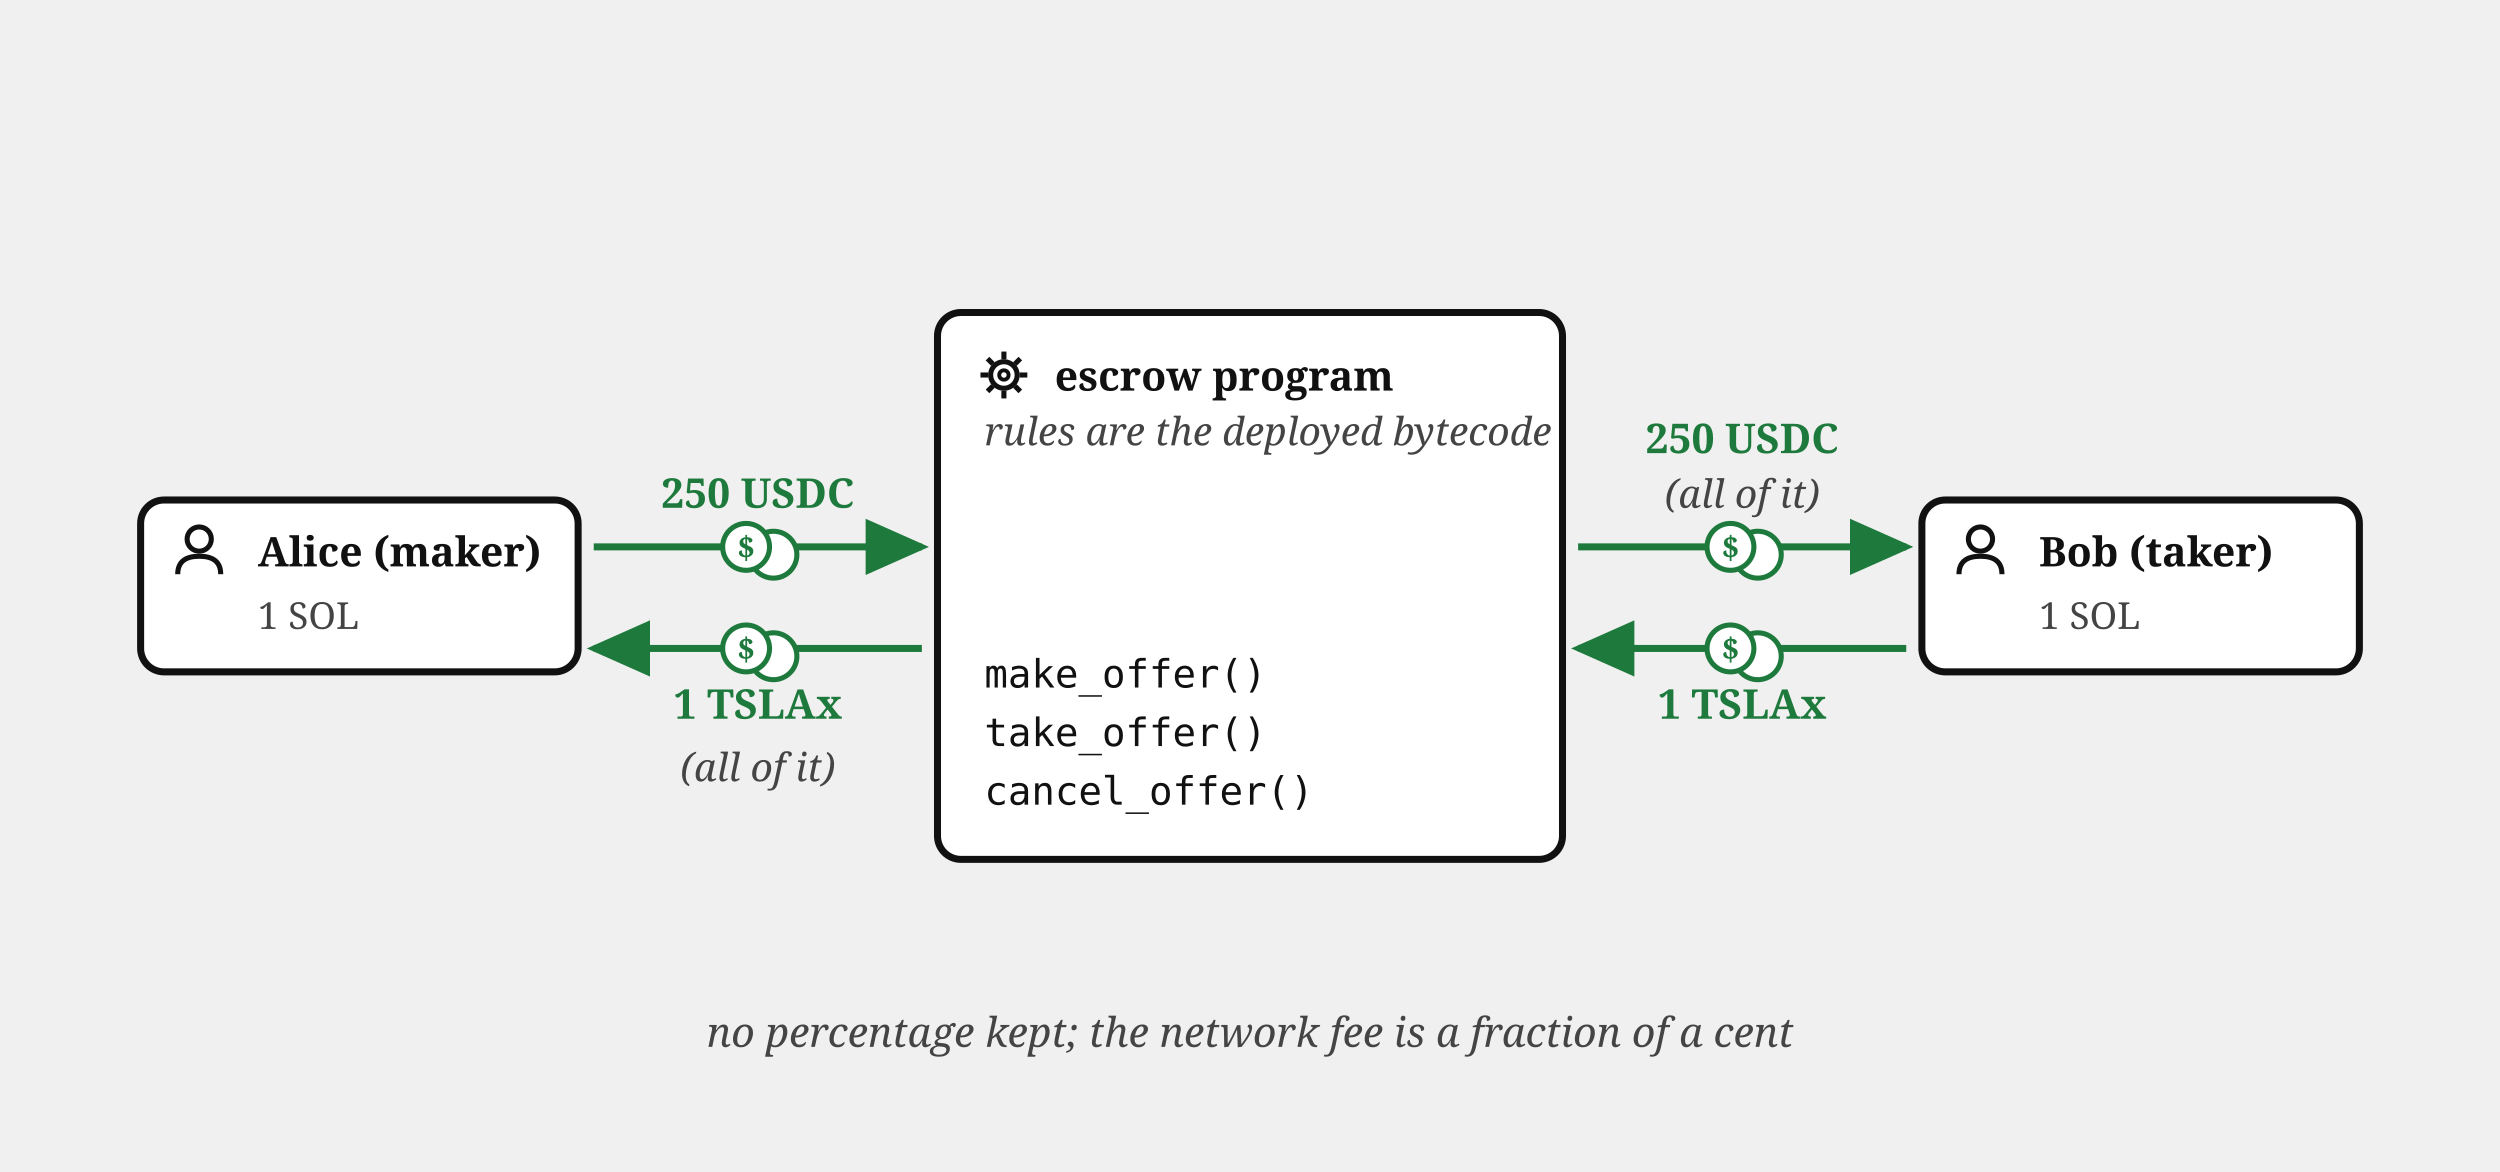
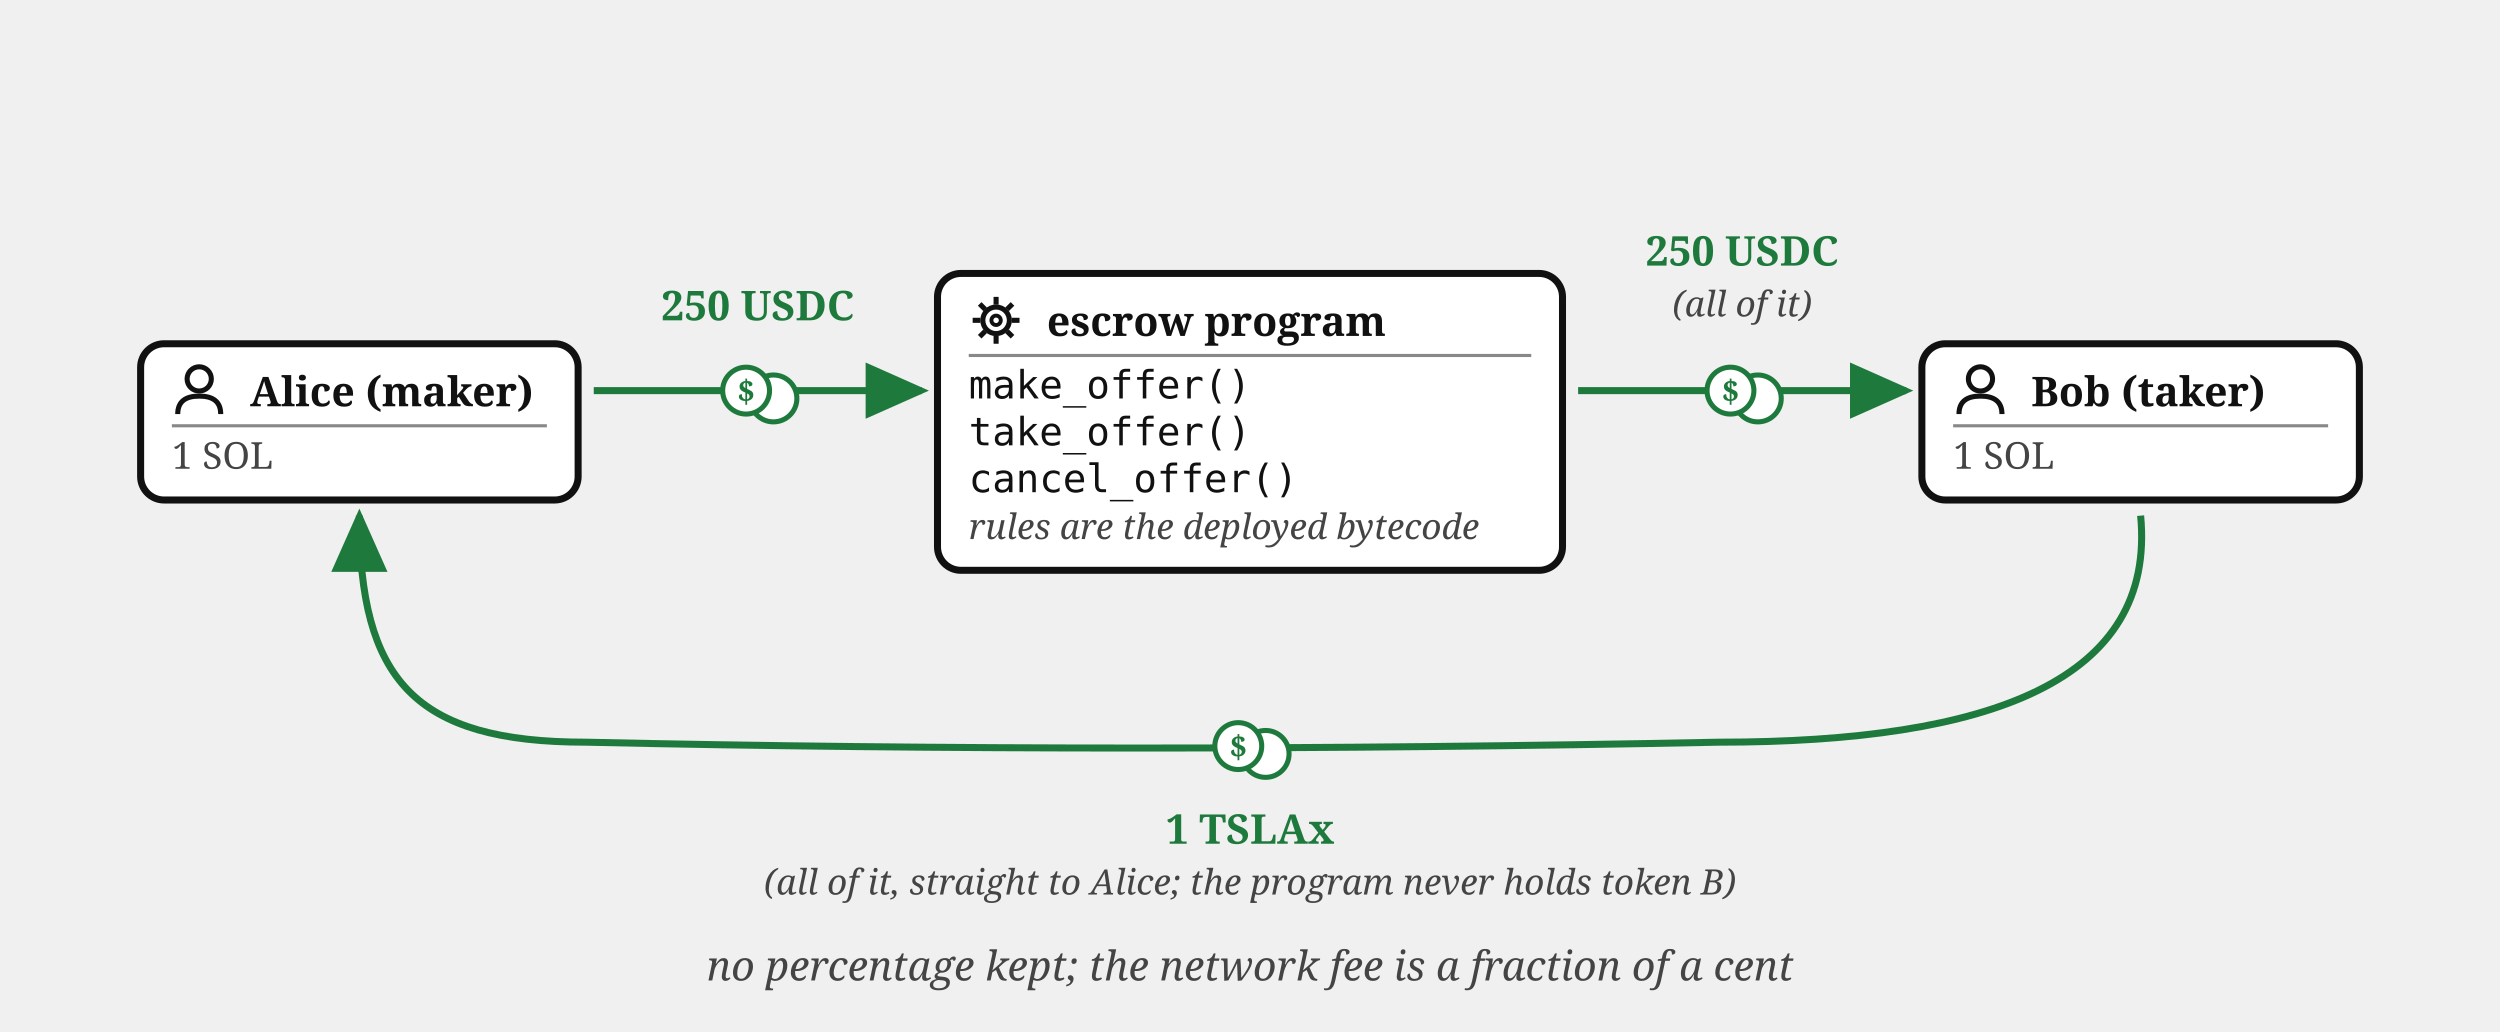
- <svg xmlns="http://www.w3.org/2000/svg" viewBox="0 0 640 300" font-family="Georgia, serif" fill="#111">
+ <svg xmlns="http://www.w3.org/2000/svg" viewBox="0 0 640 264" font-family="Georgia, serif" fill="#111">
  <defs>
    <marker id="escrow-program-swap-arr" markerWidth="9" markerHeight="8" refX="8" refY="4" orient="auto">
      <path d="M0,0 L9,4 L0,8 z" fill="#1e7a3c" />
    </marker>
  </defs>
-   <rect x="36" y="128" width="112" height="44" rx="6" fill="#fff" stroke="#111" stroke-width="1.8" />
-   <g transform="translate(44,134)">
+   <rect x="36" y="88" width="112" height="40" rx="6" fill="#fff" stroke="#111" stroke-width="1.8" />
+   <g transform="translate(44,93)">
    <circle cx="7" cy="4" r="3.1" fill="none" stroke="#111" stroke-width="1.3" />
    <path d="M 1.5,13 Q 1.5,8.4 7,8.4 Q 12.5,8.4 12.5,13" fill="none" stroke="#111" stroke-width="1.3" />
  </g>
-   <text x="66" y="145" font-size="10.5" font-weight="bold">Alice (maker)</text>
-   <text x="66" y="161" font-size="9.5" fill="#444">1 SOL</text>
-   <rect x="492" y="128" width="112" height="44" rx="6" fill="#fff" stroke="#111" stroke-width="1.8" />
-   <g transform="translate(500,134)">
+   <text x="64" y="104" font-size="10.5" font-weight="bold">Alice (maker)</text>
+   <line x1="44" y1="109" x2="140" y2="109" stroke="#888" stroke-width="0.8" />
+   <text x="44" y="120" font-size="9.5" fill="#444">1 SOL</text>
+   <rect x="492" y="88" width="112" height="40" rx="6" fill="#fff" stroke="#111" stroke-width="1.8" />
+   <g transform="translate(500,93)">
    <circle cx="7" cy="4" r="3.1" fill="none" stroke="#111" stroke-width="1.3" />
    <path d="M 1.5,13 Q 1.5,8.4 7,8.4 Q 12.5,8.4 12.5,13" fill="none" stroke="#111" stroke-width="1.3" />
  </g>
-   <text x="522" y="145" font-size="10.5" font-weight="bold">Bob (taker)</text>
-   <text x="522" y="161" font-size="9.5" fill="#444">1 SOL</text>
-   <rect x="240" y="80" width="160" height="140" rx="6" fill="#fff" stroke="#111" stroke-width="1.8" />
-   <g transform="translate(250,89)">
+   <text x="520" y="104" font-size="10.5" font-weight="bold">Bob (taker)</text>
+   <line x1="500" y1="109" x2="596" y2="109" stroke="#888" stroke-width="0.8" />
+   <text x="500" y="120" font-size="9.5" fill="#444">1 SOL</text>
+   <rect x="240" y="70" width="160" height="76" rx="6" fill="#fff" stroke="#111" stroke-width="1.8" />
+   <g transform="translate(248,75)">
    <circle cx="7" cy="7" r="3.4" fill="none" stroke="#111" stroke-width="1.3" />
    <circle cx="7" cy="7" r="1.2" fill="none" stroke="#111" stroke-width="1" />
    <g stroke="#111" stroke-width="1.3">
      <line x1="7" y1="1" x2="7" y2="3" />
      <line x1="7" y1="11" x2="7" y2="13" />
      <line x1="1" y1="7" x2="3" y2="7" />
      <line x1="11" y1="7" x2="13" y2="7" />
      <line x1="2.8" y1="2.8" x2="4.2" y2="4.2" />
      <line x1="9.8" y1="9.8" x2="11.2" y2="11.2" />
      <line x1="11.2" y1="2.8" x2="9.8" y2="4.2" />
      <line x1="2.8" y1="11.2" x2="4.2" y2="9.8" />
    </g>
  </g>
-   <text x="270" y="100" font-size="10.5" font-weight="bold">escrow program</text>
-   <text x="252" y="114" font-size="10" font-style="italic" fill="#444">rules are the deployed bytecode</text>
-   <text x="252" y="176" font-size="10" font-family="Menlo, monospace">make_offer()</text>
-   <text x="252" y="191" font-size="10" font-family="Menlo, monospace">take_offer()</text>
-   <text x="252" y="206" font-size="10" font-family="Menlo, monospace">cancel_offer()</text>
-   <path d="M 152,140 L 236,140" fill="none" stroke="#1e7a3c" stroke-width="1.8" marker-end="url(#escrow-program-swap-arr)" />
-   <text x="194" y="130" font-size="10.5" font-weight="bold" fill="#1e7a3c" text-anchor="middle">250 USDC</text>
-   <path d="M 404,140 L 488,140" fill="none" stroke="#1e7a3c" stroke-width="1.8" marker-end="url(#escrow-program-swap-arr)" />
-   <text x="446" y="116" font-size="10.5" font-weight="bold" fill="#1e7a3c" text-anchor="middle">250 USDC</text>
-   <text x="446" y="130" font-size="10" font-style="italic" fill="#444" text-anchor="middle">(all of it)</text>
-   <g transform="translate(194,140)">
+   <text x="268" y="86" font-size="10.5" font-weight="bold">escrow program</text>
+   <line x1="248" y1="91" x2="392" y2="91" stroke="#888" stroke-width="0.8" />
+   <text x="248" y="102" font-size="10" font-family="Menlo, monospace">make_offer()</text>
+   <text x="248" y="114" font-size="10" font-family="Menlo, monospace">take_offer()</text>
+   <text x="248" y="126" font-size="10" font-family="Menlo, monospace">cancel_offer()</text>
+   <text x="248" y="138" font-size="9" font-style="italic" fill="#444">rules are the deployed bytecode</text>
+   <path d="M 152,100 L 236,100" fill="none" stroke="#1e7a3c" stroke-width="1.8" marker-end="url(#escrow-program-swap-arr)" />
+   <text x="194" y="82" font-size="10.5" font-weight="bold" fill="#1e7a3c" text-anchor="middle">250 USDC</text>
+   <path d="M 404,100 L 488,100" fill="none" stroke="#1e7a3c" stroke-width="1.8" marker-end="url(#escrow-program-swap-arr)" />
+   <text x="446" y="68" font-size="10.5" font-weight="bold" fill="#1e7a3c" text-anchor="middle">250 USDC</text>
+   <text x="446" y="81" font-size="9" font-style="italic" fill="#444" text-anchor="middle">(all of it)</text>
+   <g transform="translate(194,100)">
    <circle cx="4" cy="2" r="6" fill="#fff" stroke="#1e7a3c" stroke-width="1.3" />
    <circle cx="-3" cy="0" r="6" fill="#fff" stroke="#1e7a3c" stroke-width="1.3" />
    <text x="-3" y="3" font-size="8" font-weight="bold" fill="#1e7a3c" text-anchor="middle">$</text>
  </g>
-   <g transform="translate(446,140)">
+   <g transform="translate(446,100)">
    <circle cx="4" cy="2" r="6" fill="#fff" stroke="#1e7a3c" stroke-width="1.3" />
    <circle cx="-3" cy="0" r="6" fill="#fff" stroke="#1e7a3c" stroke-width="1.3" />
    <text x="-3" y="3" font-size="8" font-weight="bold" fill="#1e7a3c" text-anchor="middle">$</text>
  </g>
-   <path d="M 488,166 L 404,166" fill="none" stroke="#1e7a3c" stroke-width="1.8" marker-end="url(#escrow-program-swap-arr)" />
-   <text x="446" y="184" font-size="10.5" font-weight="bold" fill="#1e7a3c" text-anchor="middle">1 TSLAx</text>
-   <path d="M 236,166 L 152,166" fill="none" stroke="#1e7a3c" stroke-width="1.8" marker-end="url(#escrow-program-swap-arr)" />
-   <text x="194" y="184" font-size="10.5" font-weight="bold" fill="#1e7a3c" text-anchor="middle">1 TSLAx</text>
-   <text x="194" y="200" font-size="10" font-style="italic" fill="#444" text-anchor="middle">(all of it)</text>
-   <g transform="translate(446,166)">
+   <path d="M 548,132 C 552,174 510,190 440,190 C 340,192 240,192 150,190 C 106,190 92,174 92,132" fill="none" stroke="#1e7a3c" stroke-width="1.8" marker-end="url(#escrow-program-swap-arr)" />
+   <g transform="translate(320,191)">
    <circle cx="4" cy="2" r="6" fill="#fff" stroke="#1e7a3c" stroke-width="1.3" />
    <circle cx="-3" cy="0" r="6" fill="#fff" stroke="#1e7a3c" stroke-width="1.3" />
    <text x="-3" y="3" font-size="8" font-weight="bold" fill="#1e7a3c" text-anchor="middle">$</text>
  </g>
-   <g transform="translate(194,166)">
-     <circle cx="4" cy="2" r="6" fill="#fff" stroke="#1e7a3c" stroke-width="1.3" />
-     <circle cx="-3" cy="0" r="6" fill="#fff" stroke="#1e7a3c" stroke-width="1.3" />
-     <text x="-3" y="3" font-size="8" font-weight="bold" fill="#1e7a3c" text-anchor="middle">$</text>
-   </g>
-   <text x="320" y="268" font-size="10.5" font-style="italic" fill="#444" text-anchor="middle">no percentage kept; the network fee is a fraction of a cent</text>
+   <text x="320" y="216" font-size="10.5" font-weight="bold" fill="#1e7a3c" text-anchor="middle">1 TSLAx</text>
+   <text x="320" y="229" font-size="9" font-style="italic" fill="#444" text-anchor="middle">(all of it, straight to Alice; the program never holds token B)</text>
+   <text x="320" y="251" font-size="10.5" font-style="italic" fill="#444" text-anchor="middle">no percentage kept; the network fee is a fraction of a cent</text>
</svg>
